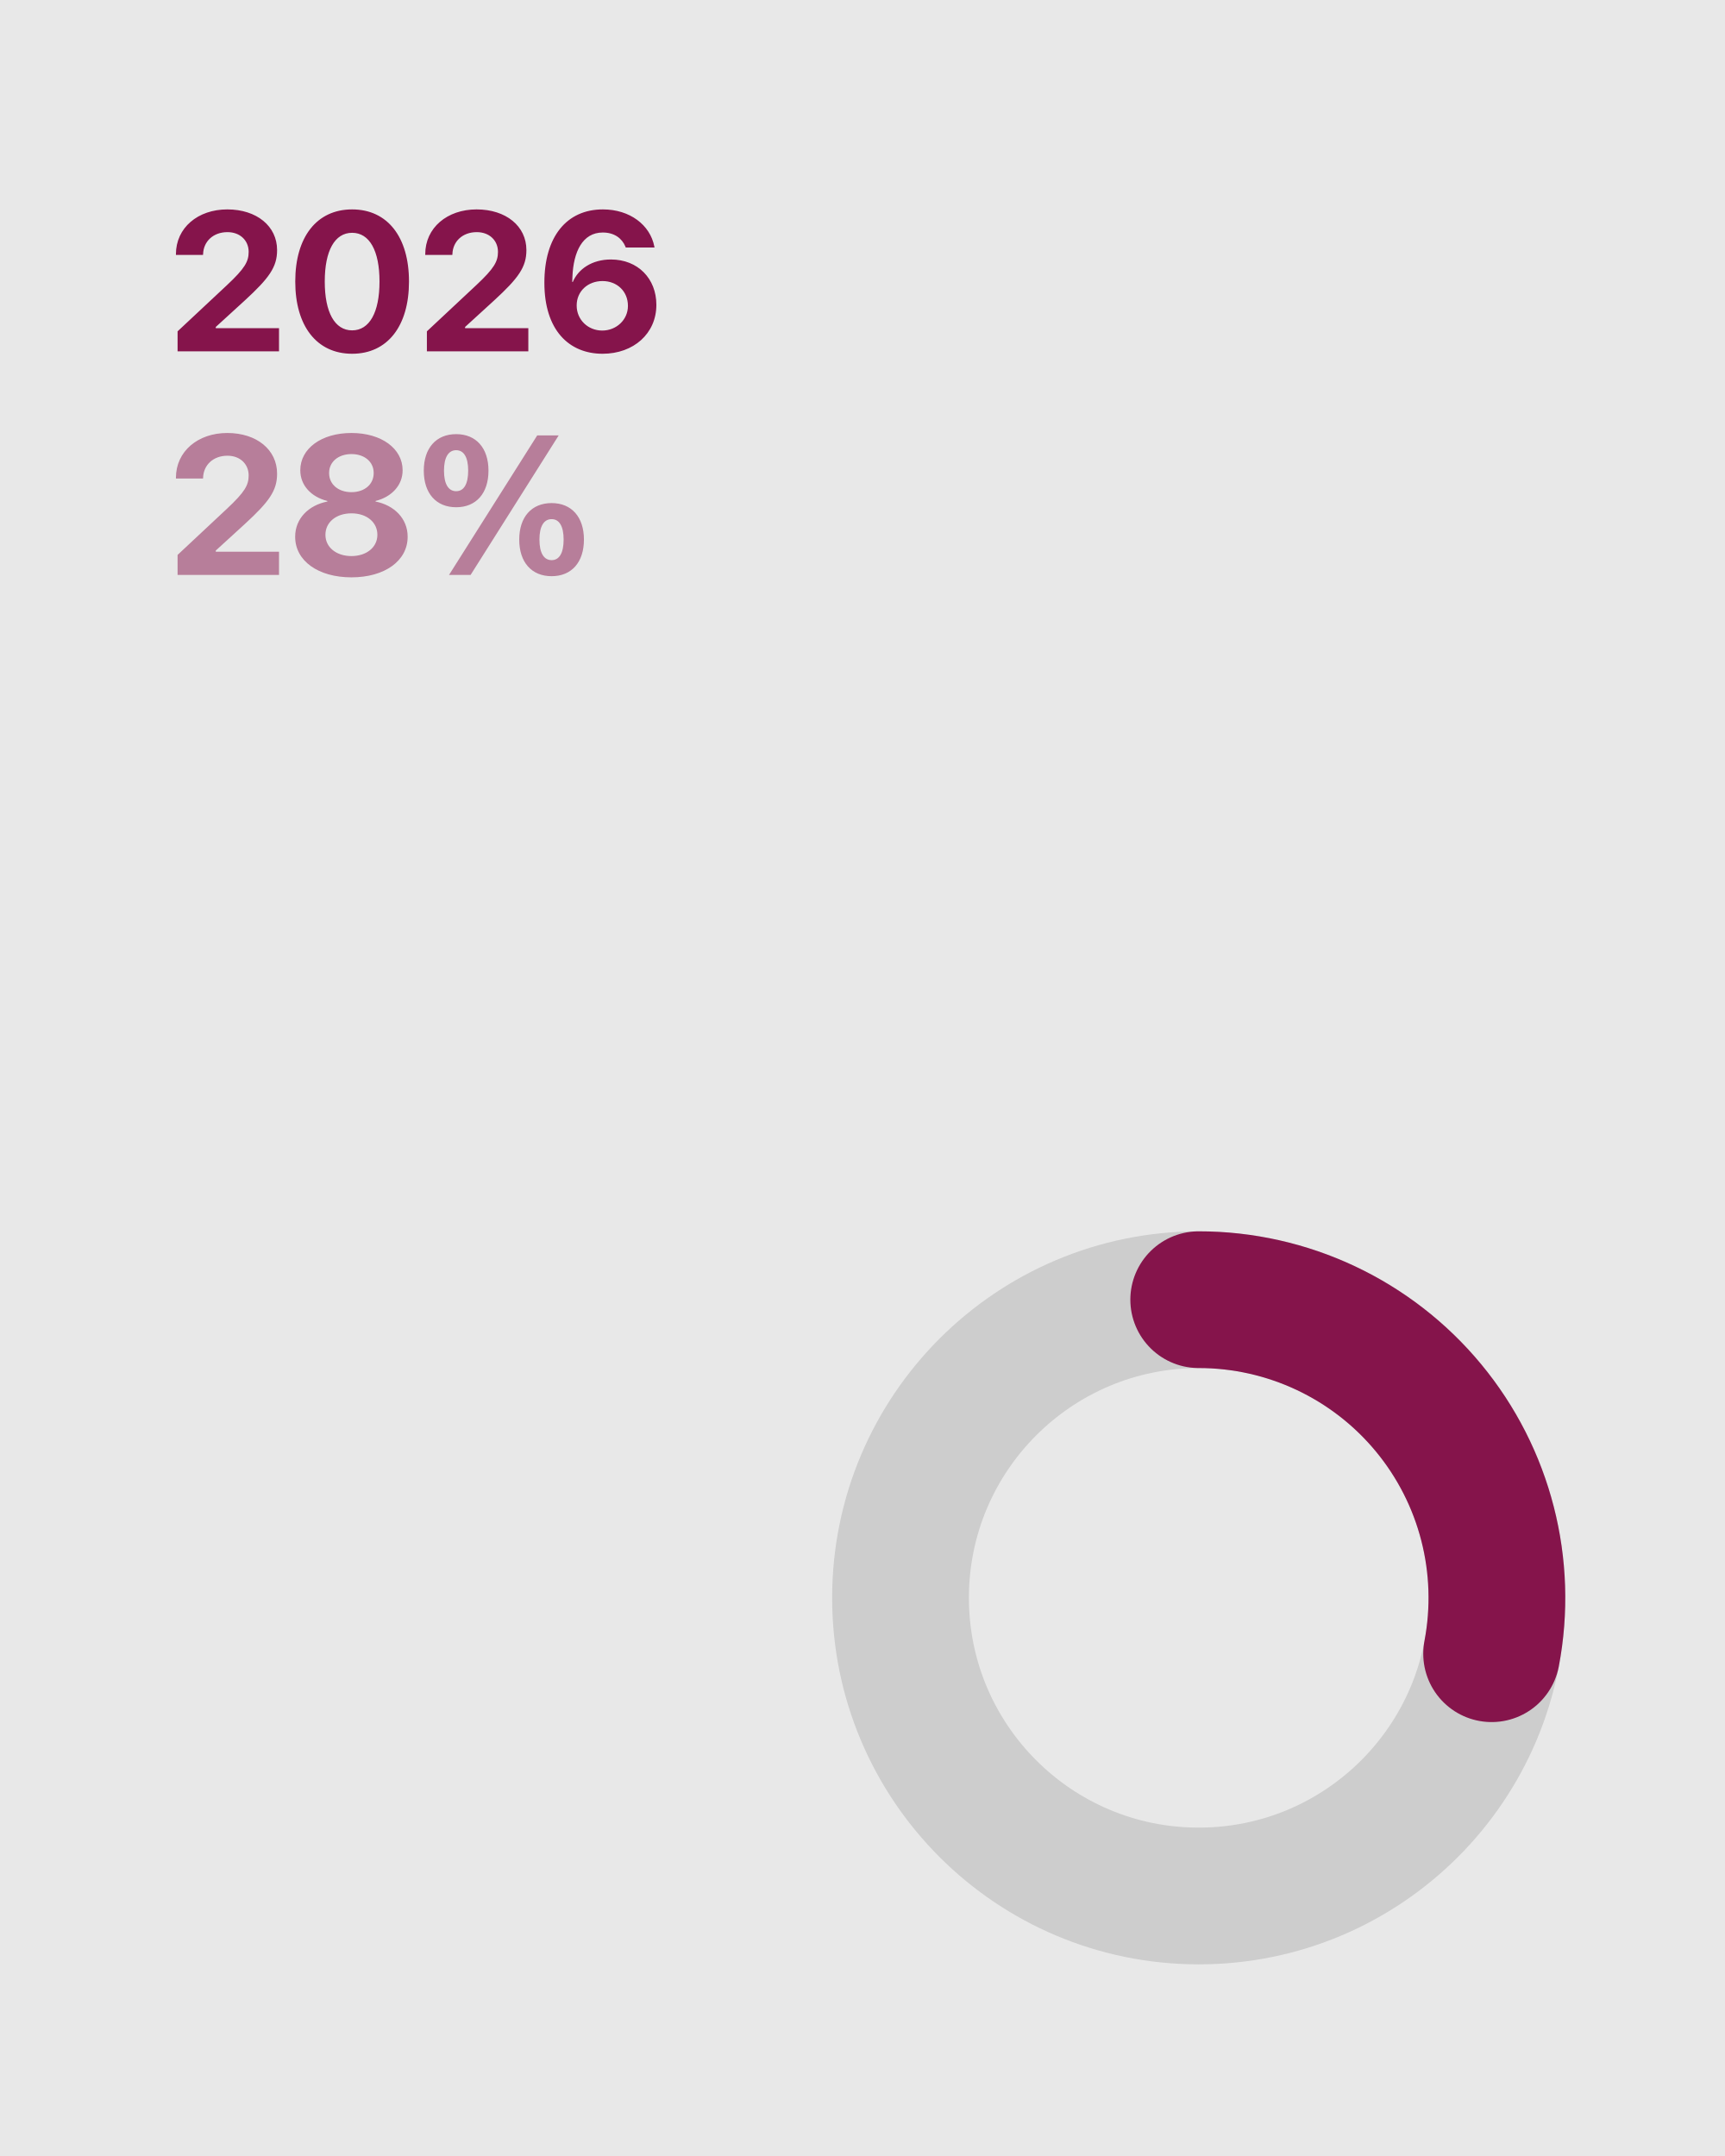
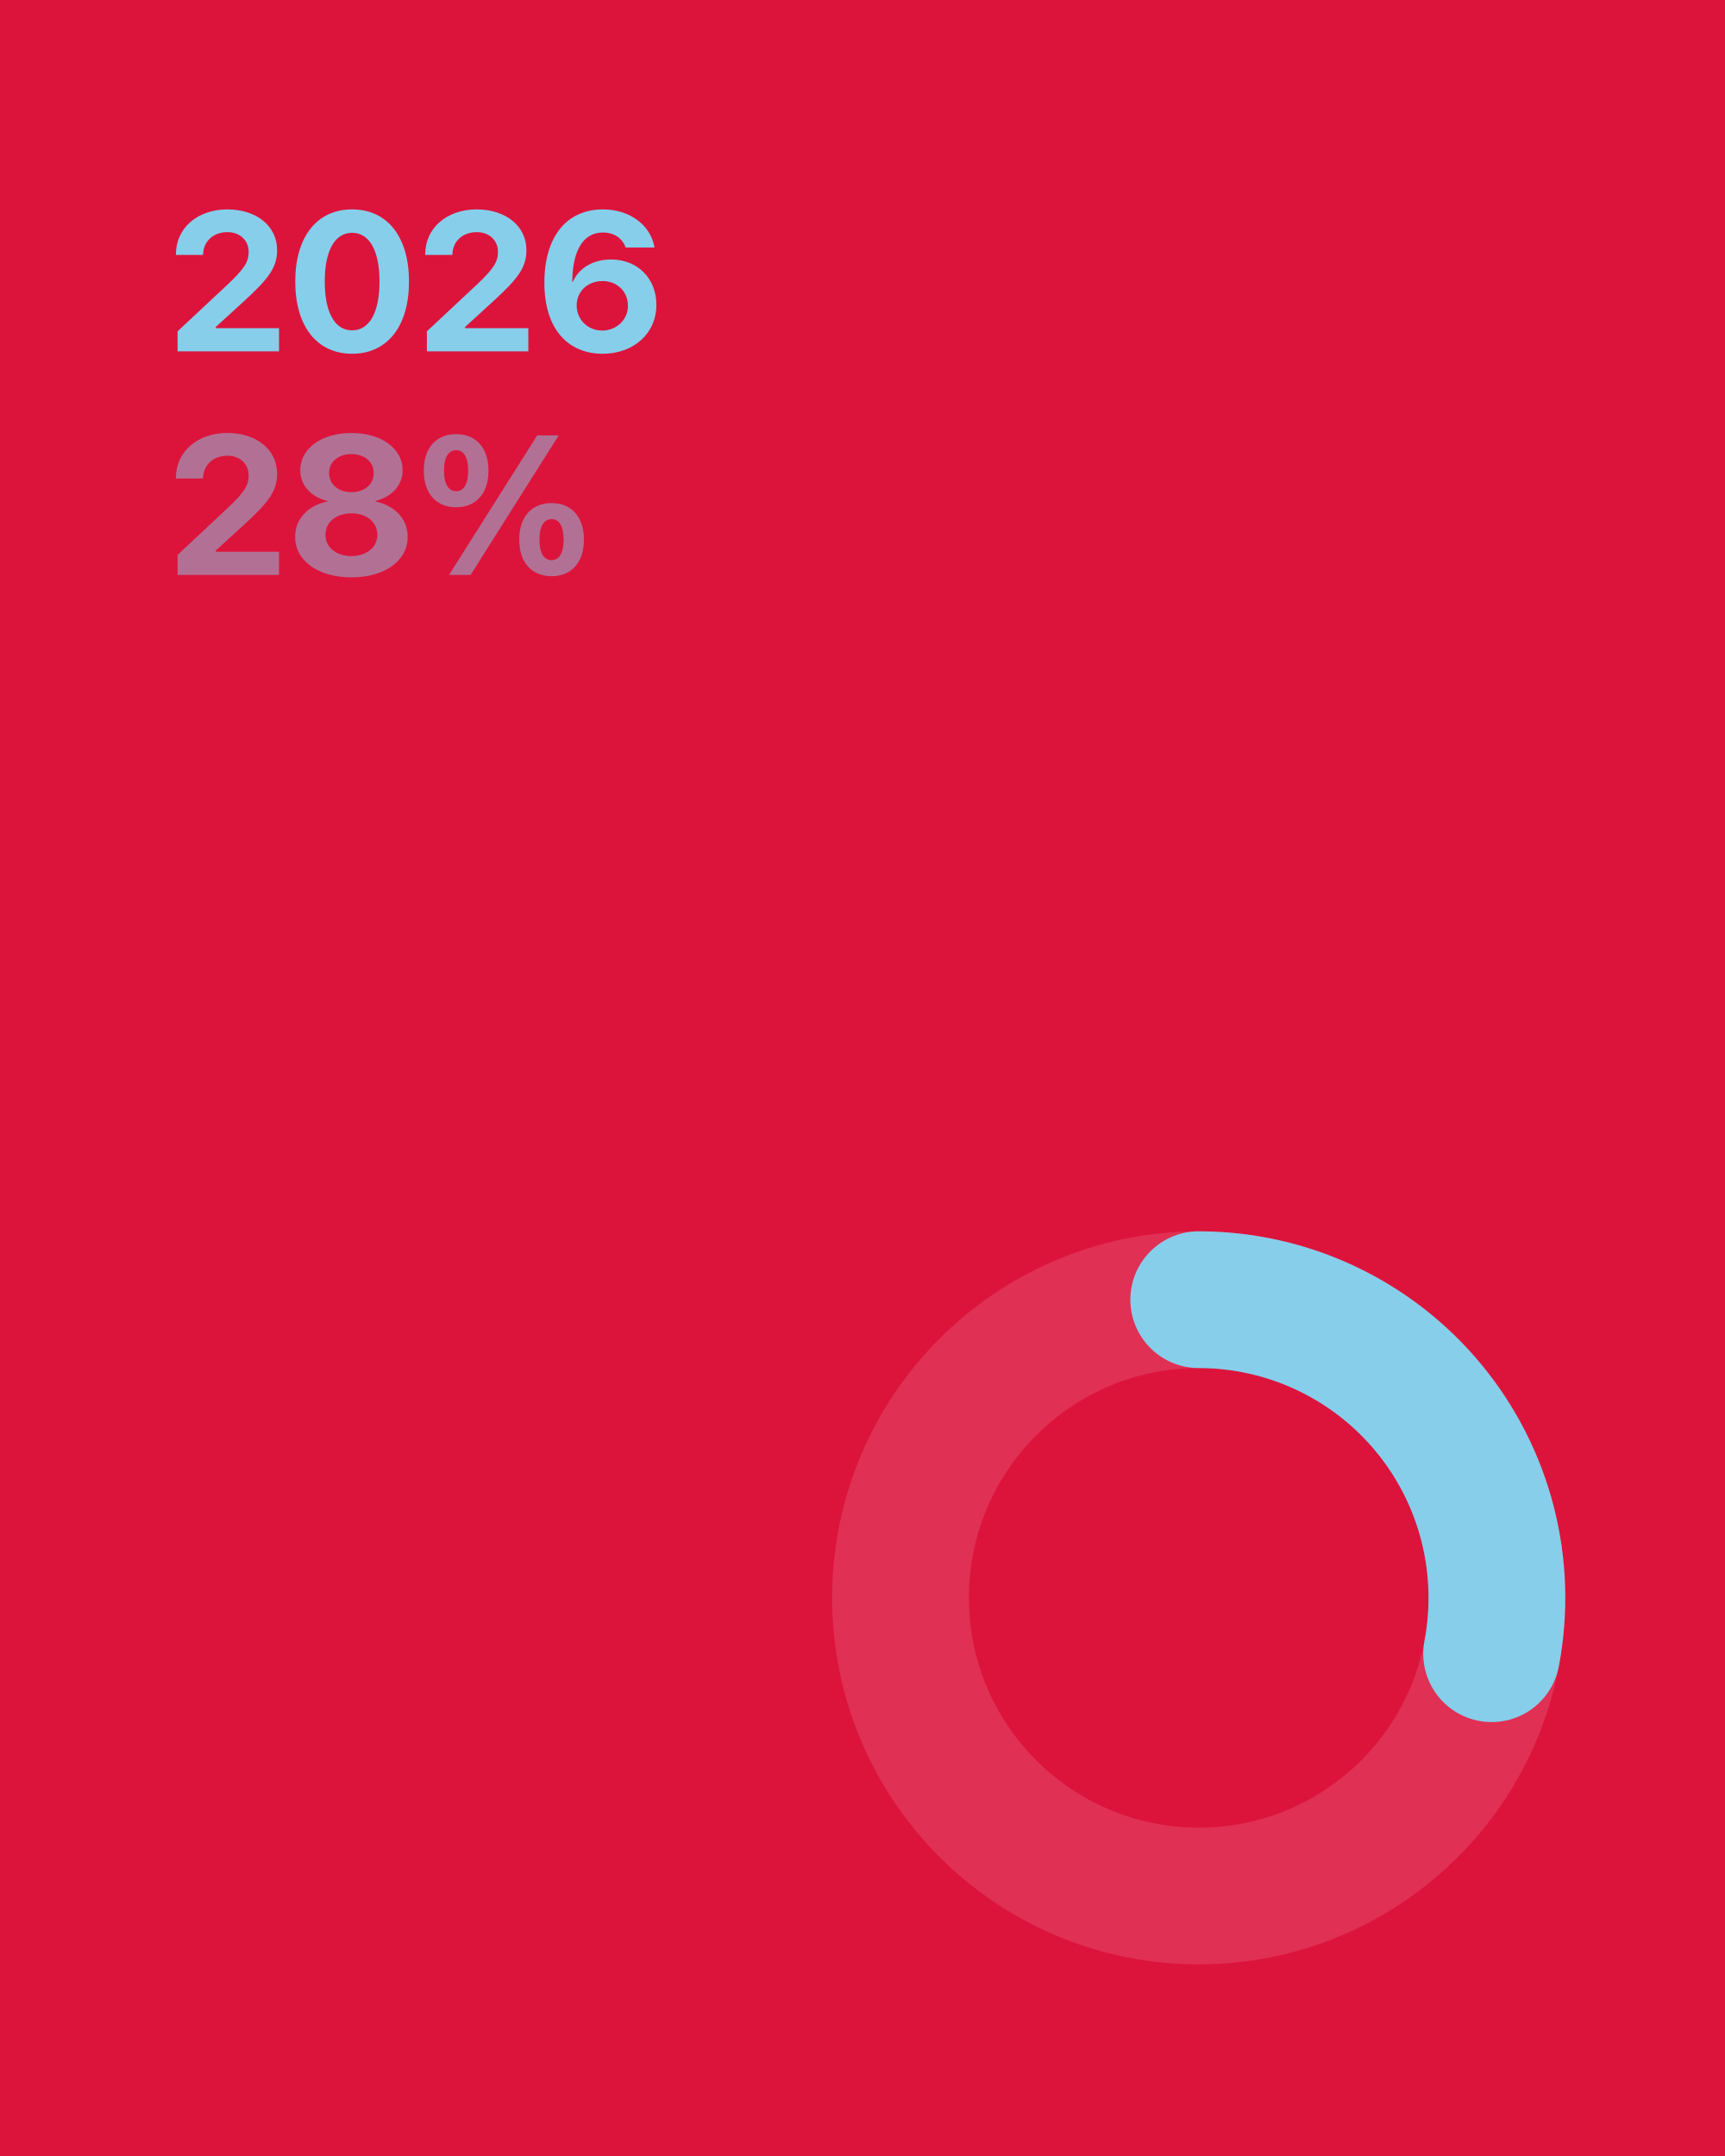
<svg xmlns="http://www.w3.org/2000/svg" viewBox="0 0 1080 1350" width="1080" height="1350">
-   <rect width="1080" height="1350" fill="#E8E8E8" />
-   <circle opacity="0.12" cx="750.5" cy="1000.5" r="186.692" fill="none" stroke="#000000" stroke-width="85.617" />
-   <path d="M750.5 813.808 A186.692 186.692 0 0 1 933.885 1035.483" fill="none" stroke="#85144b" stroke-width="85.617" stroke-linecap="round" stroke-linejoin="round" />
-   <path d="M111.18 220L174.69 220L174.69 205.47L135.09 205.47L135.09 204.74L153.38 188.03C168.45 174.17 173.48 167.26 173.48 156.67L173.48 156.55C173.48 141.65 160.76 131.12 142.30 131.12C123.83 131.12 110.15 142.68 110.15 159.15L110.15 159.63L127.10 159.63L127.16 159.09C127.40 151.22 133.46 145.35 142.42 145.35C150.17 145.35 155.62 150.43 155.68 157.58L155.68 157.70C155.68 163.75 153.32 168.05 142.05 178.59L111.18 207.47ZM220.46 221.51C242.62 221.51 256.06 204.14 256.06 176.35L256.06 176.22C256.06 148.43 242.62 131.12 220.46 131.12C198.30 131.12 184.86 148.43 184.86 176.22L184.86 176.35C184.86 204.14 198.30 221.51 220.46 221.51ZM220.46 206.86C209.56 206.86 203.33 195.54 203.33 176.35L203.33 176.22C203.33 157.03 209.56 145.77 220.46 145.77C231.36 145.77 237.60 157.03 237.60 176.22L237.60 176.35C237.60 195.54 231.36 206.86 220.46 206.86ZM267.27 220L330.78 220L330.78 205.47L291.18 205.47L291.18 204.74L309.47 188.03C324.54 174.17 329.57 167.26 329.57 156.67L329.57 156.55C329.57 141.65 316.85 131.12 298.39 131.12C279.92 131.12 266.24 142.68 266.24 159.15L266.24 159.63L283.19 159.63L283.25 159.09C283.49 151.22 289.55 145.35 298.51 145.35C306.26 145.35 311.71 150.43 311.77 157.58L311.77 157.70C311.77 163.75 309.41 168.05 298.14 178.59L267.27 207.47ZM377.28 221.51C396.71 221.51 410.94 208.80 410.94 190.94L410.94 190.82C410.94 174.47 399.38 162.48 382.49 162.48C370.68 162.48 362.08 168.41 358.63 176.53L358.27 176.53C358.27 175.62 358.33 174.41 358.39 173.20C359.05 157.76 364.63 145.59 377.40 145.59C384.54 145.59 389.39 149.16 391.57 154.43L391.75 154.97L409.79 154.97L409.67 154.37C407.07 140.87 394.35 131.12 377.46 131.12C354.70 131.12 340.83 148.31 340.83 176.95L340.83 177.07C340.83 206.68 356.21 221.51 377.28 221.51ZM361.05 191.36L361.05 191.24C361.05 182.34 368.08 175.98 377.22 175.98C386.30 175.98 393.14 182.40 393.14 191.48L393.14 191.60C393.14 200.20 385.94 206.98 377.04 206.98C368.08 206.98 361.05 200.14 361.05 191.36Z" fill="#85144b" />
-   <path d="M111.18 360L174.69 360L174.69 345.47L135.09 345.47L135.09 344.74L153.38 328.03C168.45 314.17 173.48 307.26 173.48 296.67L173.48 296.55C173.48 281.65 160.76 271.12 142.30 271.12C123.83 271.12 110.15 282.68 110.15 299.15L110.15 299.63L127.10 299.63L127.16 299.09C127.40 291.22 133.46 285.35 142.42 285.35C150.17 285.35 155.62 290.43 155.68 297.58L155.68 297.70C155.68 303.75 153.32 308.05 142.05 318.59L111.18 347.47ZM220.04 361.51C240.87 361.51 255.22 351.16 255.22 336.14L255.22 336.02C255.22 324.70 246.80 316.35 235.12 314.04L235.12 313.68C245.17 311.20 252.07 303.87 252.07 294.55L252.07 294.43C252.07 280.93 238.87 271.12 220.04 271.12C201.15 271.12 188.01 280.93 188.01 294.43L188.01 294.55C188.01 303.87 194.85 311.20 204.96 313.68L204.96 314.04C193.22 316.35 184.80 324.70 184.80 336.02L184.80 336.14C184.80 351.16 199.21 361.51 220.04 361.51ZM220.04 308.17C211.80 308.17 206.05 303.27 206.05 296.24L206.05 296.12C206.05 289.16 211.87 284.32 220.04 284.32C228.21 284.32 233.96 289.16 233.96 296.12L233.96 296.24C233.96 303.27 228.27 308.17 220.04 308.17ZM220.04 348.19C210.47 348.19 203.75 342.62 203.75 334.93L203.75 334.81C203.75 327.06 210.41 321.43 220.04 321.43C229.67 321.43 236.27 327.06 236.27 334.81L236.27 334.93C236.27 342.62 229.54 348.19 220.04 348.19ZM285.61 317.62C298.14 317.62 305.83 308.84 305.83 294.73L305.83 294.67C305.83 280.62 298.14 271.84 285.61 271.84C273.02 271.84 265.33 280.62 265.33 294.67L265.33 294.73C265.33 308.84 273.02 317.62 285.61 317.62ZM294.63 360L349.79 272.63L336.35 272.63L281.13 360ZM285.61 307.57C280.71 307.57 277.98 303.03 277.98 294.73L277.98 294.67C277.98 286.44 280.71 281.89 285.61 281.89C290.46 281.89 293.12 286.44 293.12 294.67L293.12 294.73C293.12 303.03 290.46 307.57 285.61 307.57ZM345.37 360.79C357.90 360.79 365.59 352.01 365.59 337.90L365.59 337.84C365.59 323.79 357.90 315.01 345.37 315.01C332.78 315.01 325.09 323.79 325.09 337.84L325.09 337.90C325.09 352.01 332.78 360.79 345.37 360.79ZM345.37 350.74C340.47 350.74 337.74 346.20 337.74 337.90L337.74 337.84C337.74 329.61 340.47 325.06 345.37 325.06C350.21 325.06 352.88 329.61 352.88 337.84L352.88 337.90C352.88 346.20 350.21 350.74 345.37 350.74Z" fill="#85144b" opacity="0.5" />
+   <rect width="1080" height="1350" fill="#DC143C" />
+   <circle opacity="0.12" cx="750.5" cy="1000.5" r="186.692" fill="none" stroke="#FFFFFF" stroke-width="85.617" />
+   <path d="M750.5 813.808 A186.692 186.692 0 0 1 933.885 1035.483" fill="none" stroke="#87CEEB" stroke-width="85.617" stroke-linecap="round" stroke-linejoin="round" />
+   <path d="M111.18 220L174.69 220L174.69 205.47L135.09 205.47L135.09 204.74L153.38 188.03C168.45 174.17 173.48 167.26 173.48 156.67L173.48 156.55C173.48 141.65 160.76 131.12 142.30 131.12C123.83 131.12 110.15 142.68 110.15 159.15L110.15 159.63L127.10 159.63L127.16 159.09C127.40 151.22 133.46 145.35 142.42 145.35C150.17 145.35 155.62 150.43 155.68 157.58L155.68 157.70C155.68 163.75 153.32 168.05 142.05 178.59L111.18 207.47ZM220.46 221.51C242.62 221.51 256.06 204.14 256.06 176.35L256.06 176.22C256.06 148.43 242.62 131.12 220.46 131.12C198.30 131.12 184.86 148.43 184.86 176.22L184.86 176.35C184.86 204.14 198.30 221.51 220.46 221.51ZM220.46 206.86C209.56 206.86 203.33 195.54 203.33 176.35L203.33 176.22C203.33 157.03 209.56 145.77 220.46 145.77C231.36 145.77 237.60 157.03 237.60 176.22L237.60 176.35C237.60 195.54 231.36 206.86 220.46 206.86ZM267.27 220L330.78 220L330.78 205.47L291.18 205.47L291.18 204.74L309.47 188.03C324.54 174.17 329.57 167.26 329.57 156.67L329.57 156.55C329.57 141.65 316.85 131.12 298.39 131.12C279.92 131.12 266.24 142.68 266.24 159.15L266.24 159.63L283.19 159.63L283.25 159.09C283.49 151.22 289.55 145.35 298.51 145.35C306.26 145.35 311.71 150.43 311.77 157.58L311.77 157.70C311.77 163.75 309.41 168.05 298.14 178.59L267.27 207.47ZM377.28 221.51C396.71 221.51 410.94 208.80 410.94 190.94L410.94 190.82C410.94 174.47 399.38 162.48 382.49 162.48C370.68 162.48 362.08 168.41 358.63 176.53L358.27 176.53C358.27 175.62 358.33 174.41 358.39 173.20C359.05 157.76 364.63 145.59 377.40 145.59C384.54 145.59 389.39 149.16 391.57 154.43L391.75 154.97L409.79 154.97L409.67 154.37C407.07 140.87 394.35 131.12 377.46 131.12C354.70 131.12 340.83 148.31 340.83 176.95L340.83 177.07C340.83 206.68 356.21 221.51 377.28 221.51ZM361.05 191.36L361.05 191.24C361.05 182.34 368.08 175.98 377.22 175.98C386.30 175.98 393.14 182.40 393.14 191.48L393.14 191.60C393.14 200.20 385.94 206.98 377.04 206.98C368.08 206.98 361.05 200.14 361.05 191.36Z" fill="#87CEEB" />
+   <path d="M111.18 360L174.69 360L174.69 345.47L135.09 345.47L135.09 344.74L153.38 328.03C168.45 314.17 173.48 307.26 173.48 296.67L173.48 296.55C173.48 281.65 160.76 271.12 142.30 271.12C123.83 271.12 110.15 282.68 110.15 299.15L110.15 299.63L127.10 299.63L127.16 299.09C127.40 291.22 133.46 285.35 142.42 285.35C150.17 285.35 155.62 290.43 155.68 297.58L155.68 297.70C155.68 303.75 153.32 308.05 142.05 318.59L111.18 347.47ZM220.04 361.51C240.87 361.51 255.22 351.16 255.22 336.14L255.22 336.02C255.22 324.70 246.80 316.35 235.12 314.04L235.12 313.68C245.17 311.20 252.07 303.87 252.07 294.55L252.07 294.43C252.07 280.93 238.87 271.12 220.04 271.12C201.15 271.12 188.01 280.93 188.01 294.43L188.01 294.55C188.01 303.87 194.85 311.20 204.96 313.68L204.96 314.04C193.22 316.35 184.80 324.70 184.80 336.02L184.80 336.14C184.80 351.16 199.21 361.51 220.04 361.51ZM220.04 308.17C211.80 308.17 206.05 303.27 206.05 296.24L206.05 296.12C206.05 289.16 211.87 284.32 220.04 284.32C228.21 284.32 233.96 289.16 233.96 296.12L233.96 296.24C233.96 303.27 228.27 308.17 220.04 308.17ZM220.04 348.19C210.47 348.19 203.75 342.62 203.75 334.93L203.75 334.81C203.75 327.06 210.41 321.43 220.04 321.43C229.67 321.43 236.27 327.06 236.27 334.81L236.27 334.93C236.27 342.62 229.54 348.19 220.04 348.19ZM285.61 317.62C298.14 317.62 305.83 308.84 305.83 294.73L305.83 294.67C305.83 280.62 298.14 271.84 285.61 271.84C273.02 271.84 265.33 280.62 265.33 294.67L265.33 294.73C265.33 308.84 273.02 317.62 285.61 317.62ZM294.63 360L349.79 272.63L336.35 272.63L281.13 360ZM285.61 307.57C280.71 307.57 277.98 303.03 277.98 294.73L277.98 294.67C277.98 286.44 280.71 281.89 285.61 281.89C290.46 281.89 293.12 286.44 293.12 294.67L293.12 294.73C293.12 303.03 290.46 307.57 285.61 307.57ZM345.37 360.79C357.90 360.79 365.59 352.01 365.59 337.90L365.59 337.84C365.59 323.79 357.90 315.01 345.37 315.01C332.78 315.01 325.09 323.79 325.09 337.84L325.09 337.90C325.09 352.01 332.78 360.79 345.37 360.79ZM345.37 350.74C340.47 350.74 337.74 346.20 337.74 337.90L337.74 337.84C337.74 329.61 340.47 325.06 345.37 325.06C350.21 325.06 352.88 329.61 352.88 337.84L352.88 337.90C352.88 346.20 350.21 350.74 345.37 350.74Z" fill="#87CEEB" opacity="0.5" />
</svg>
